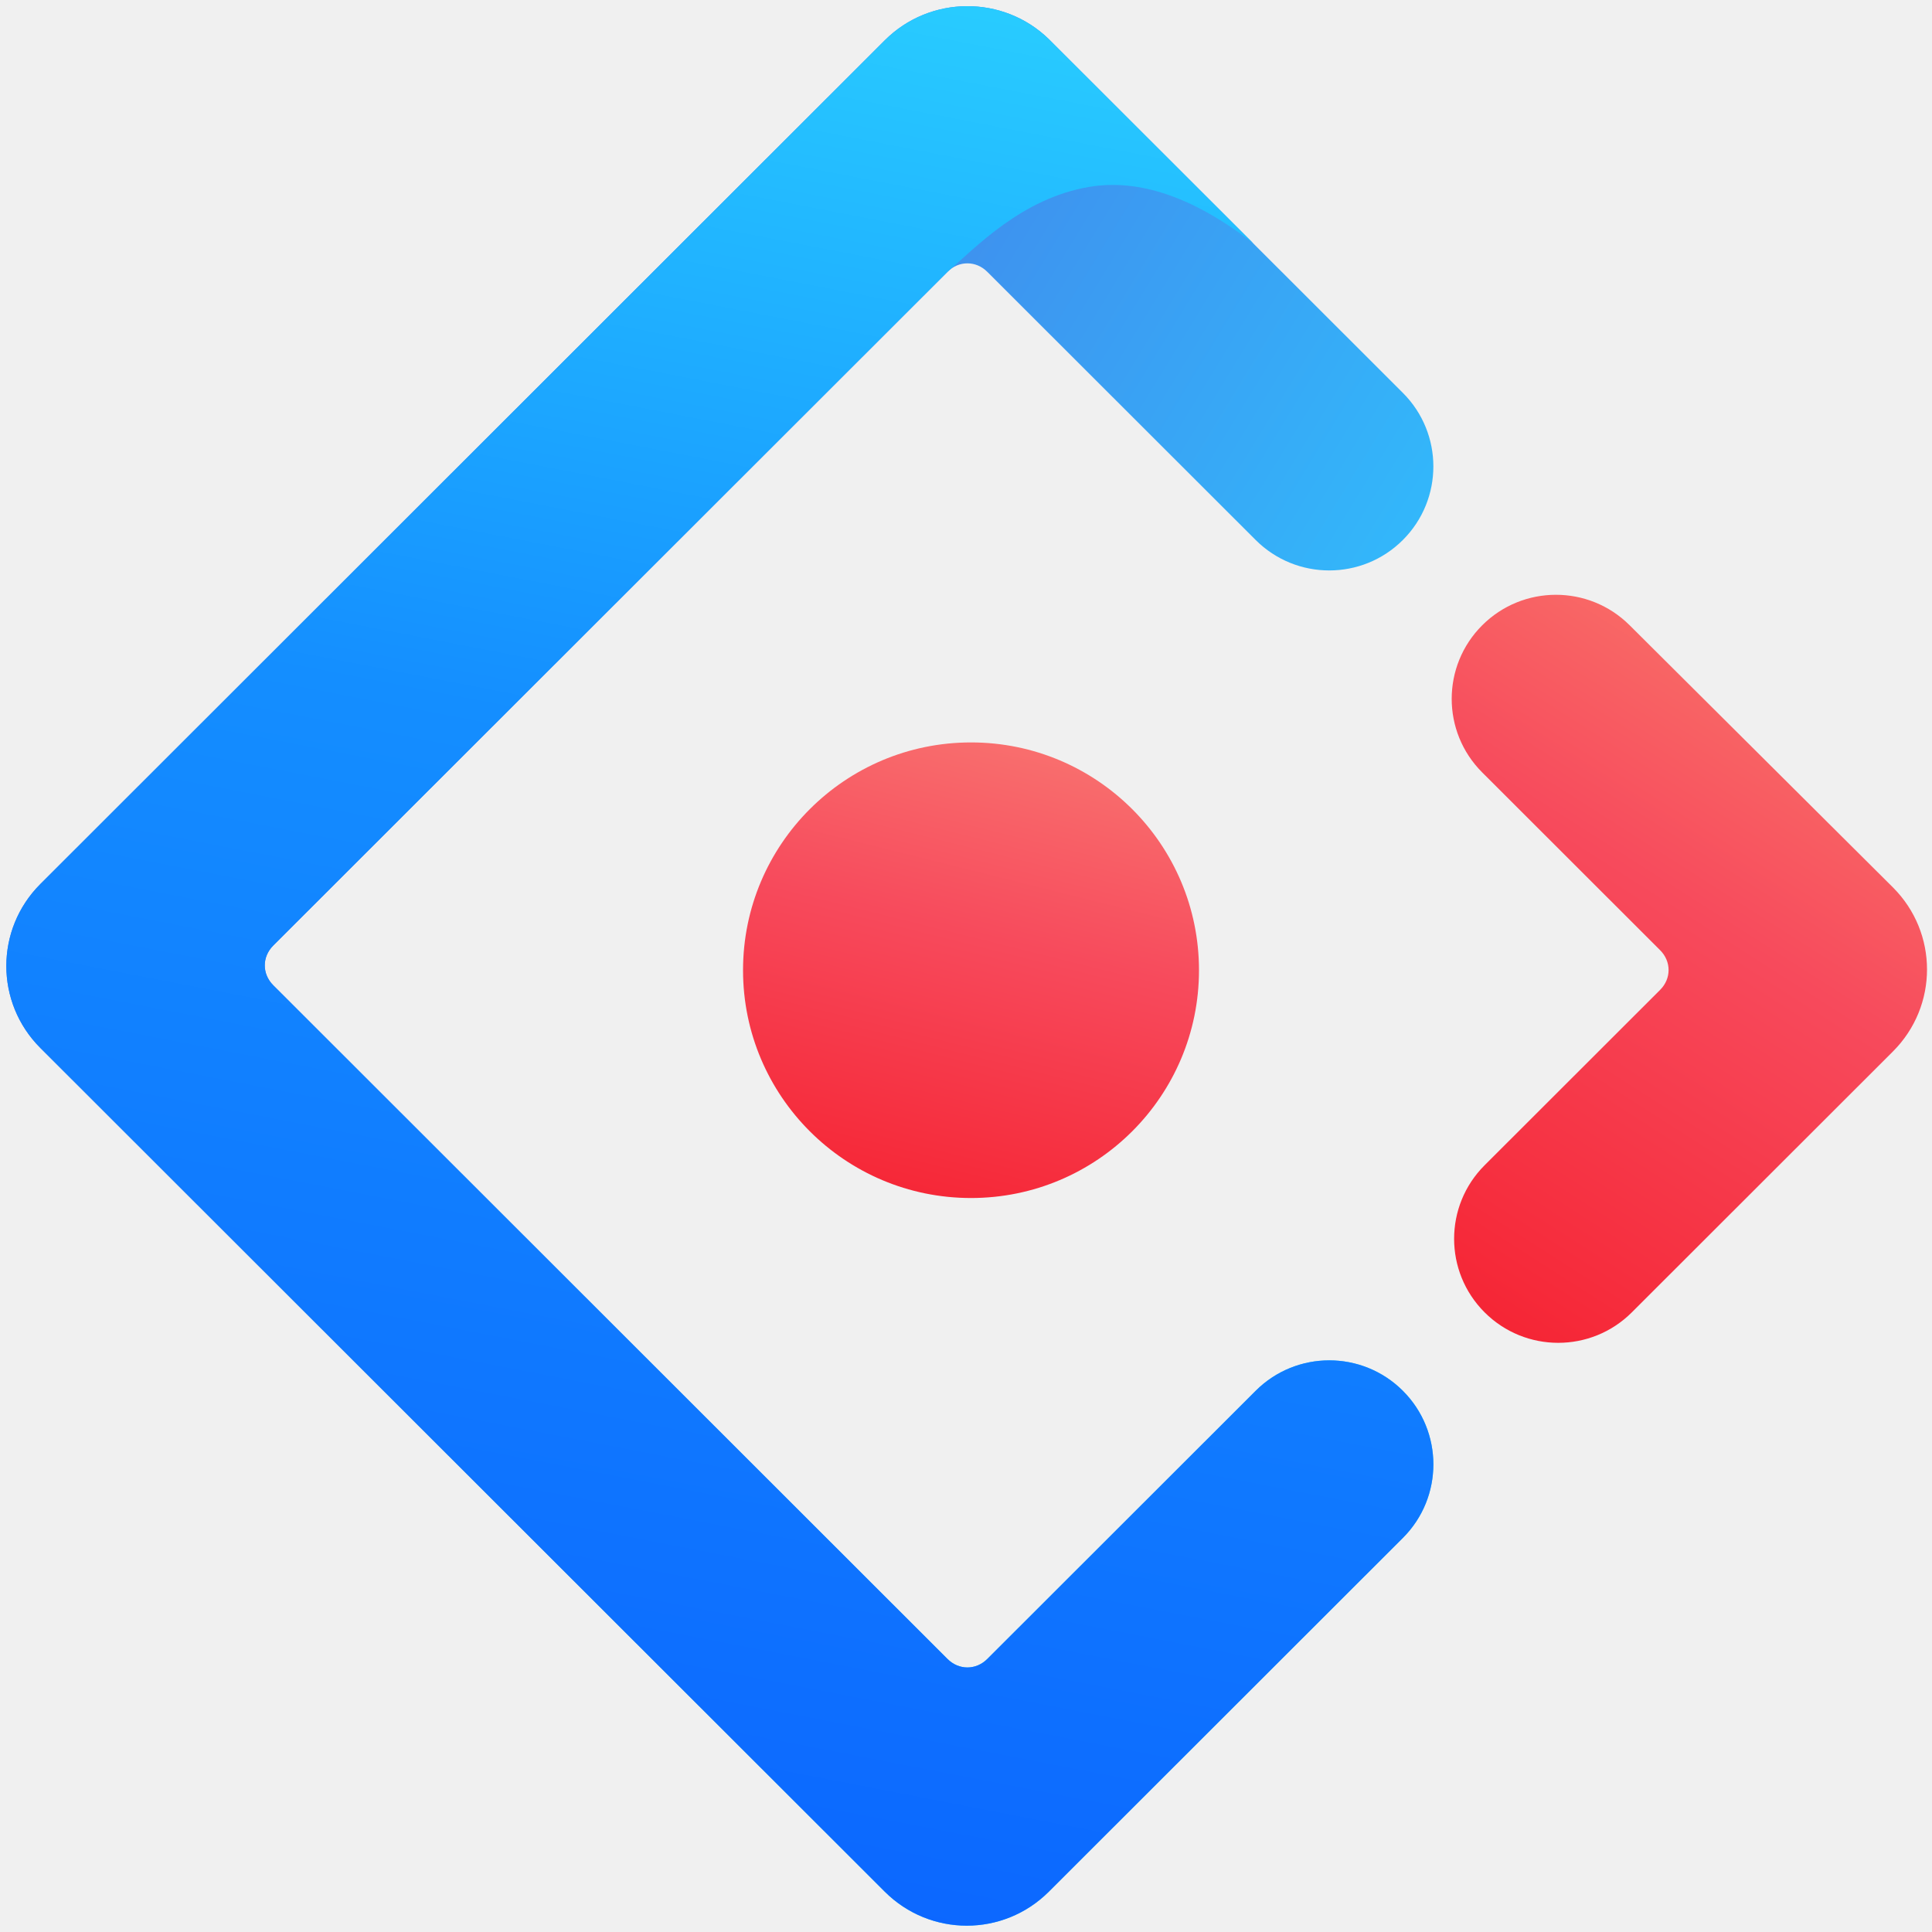
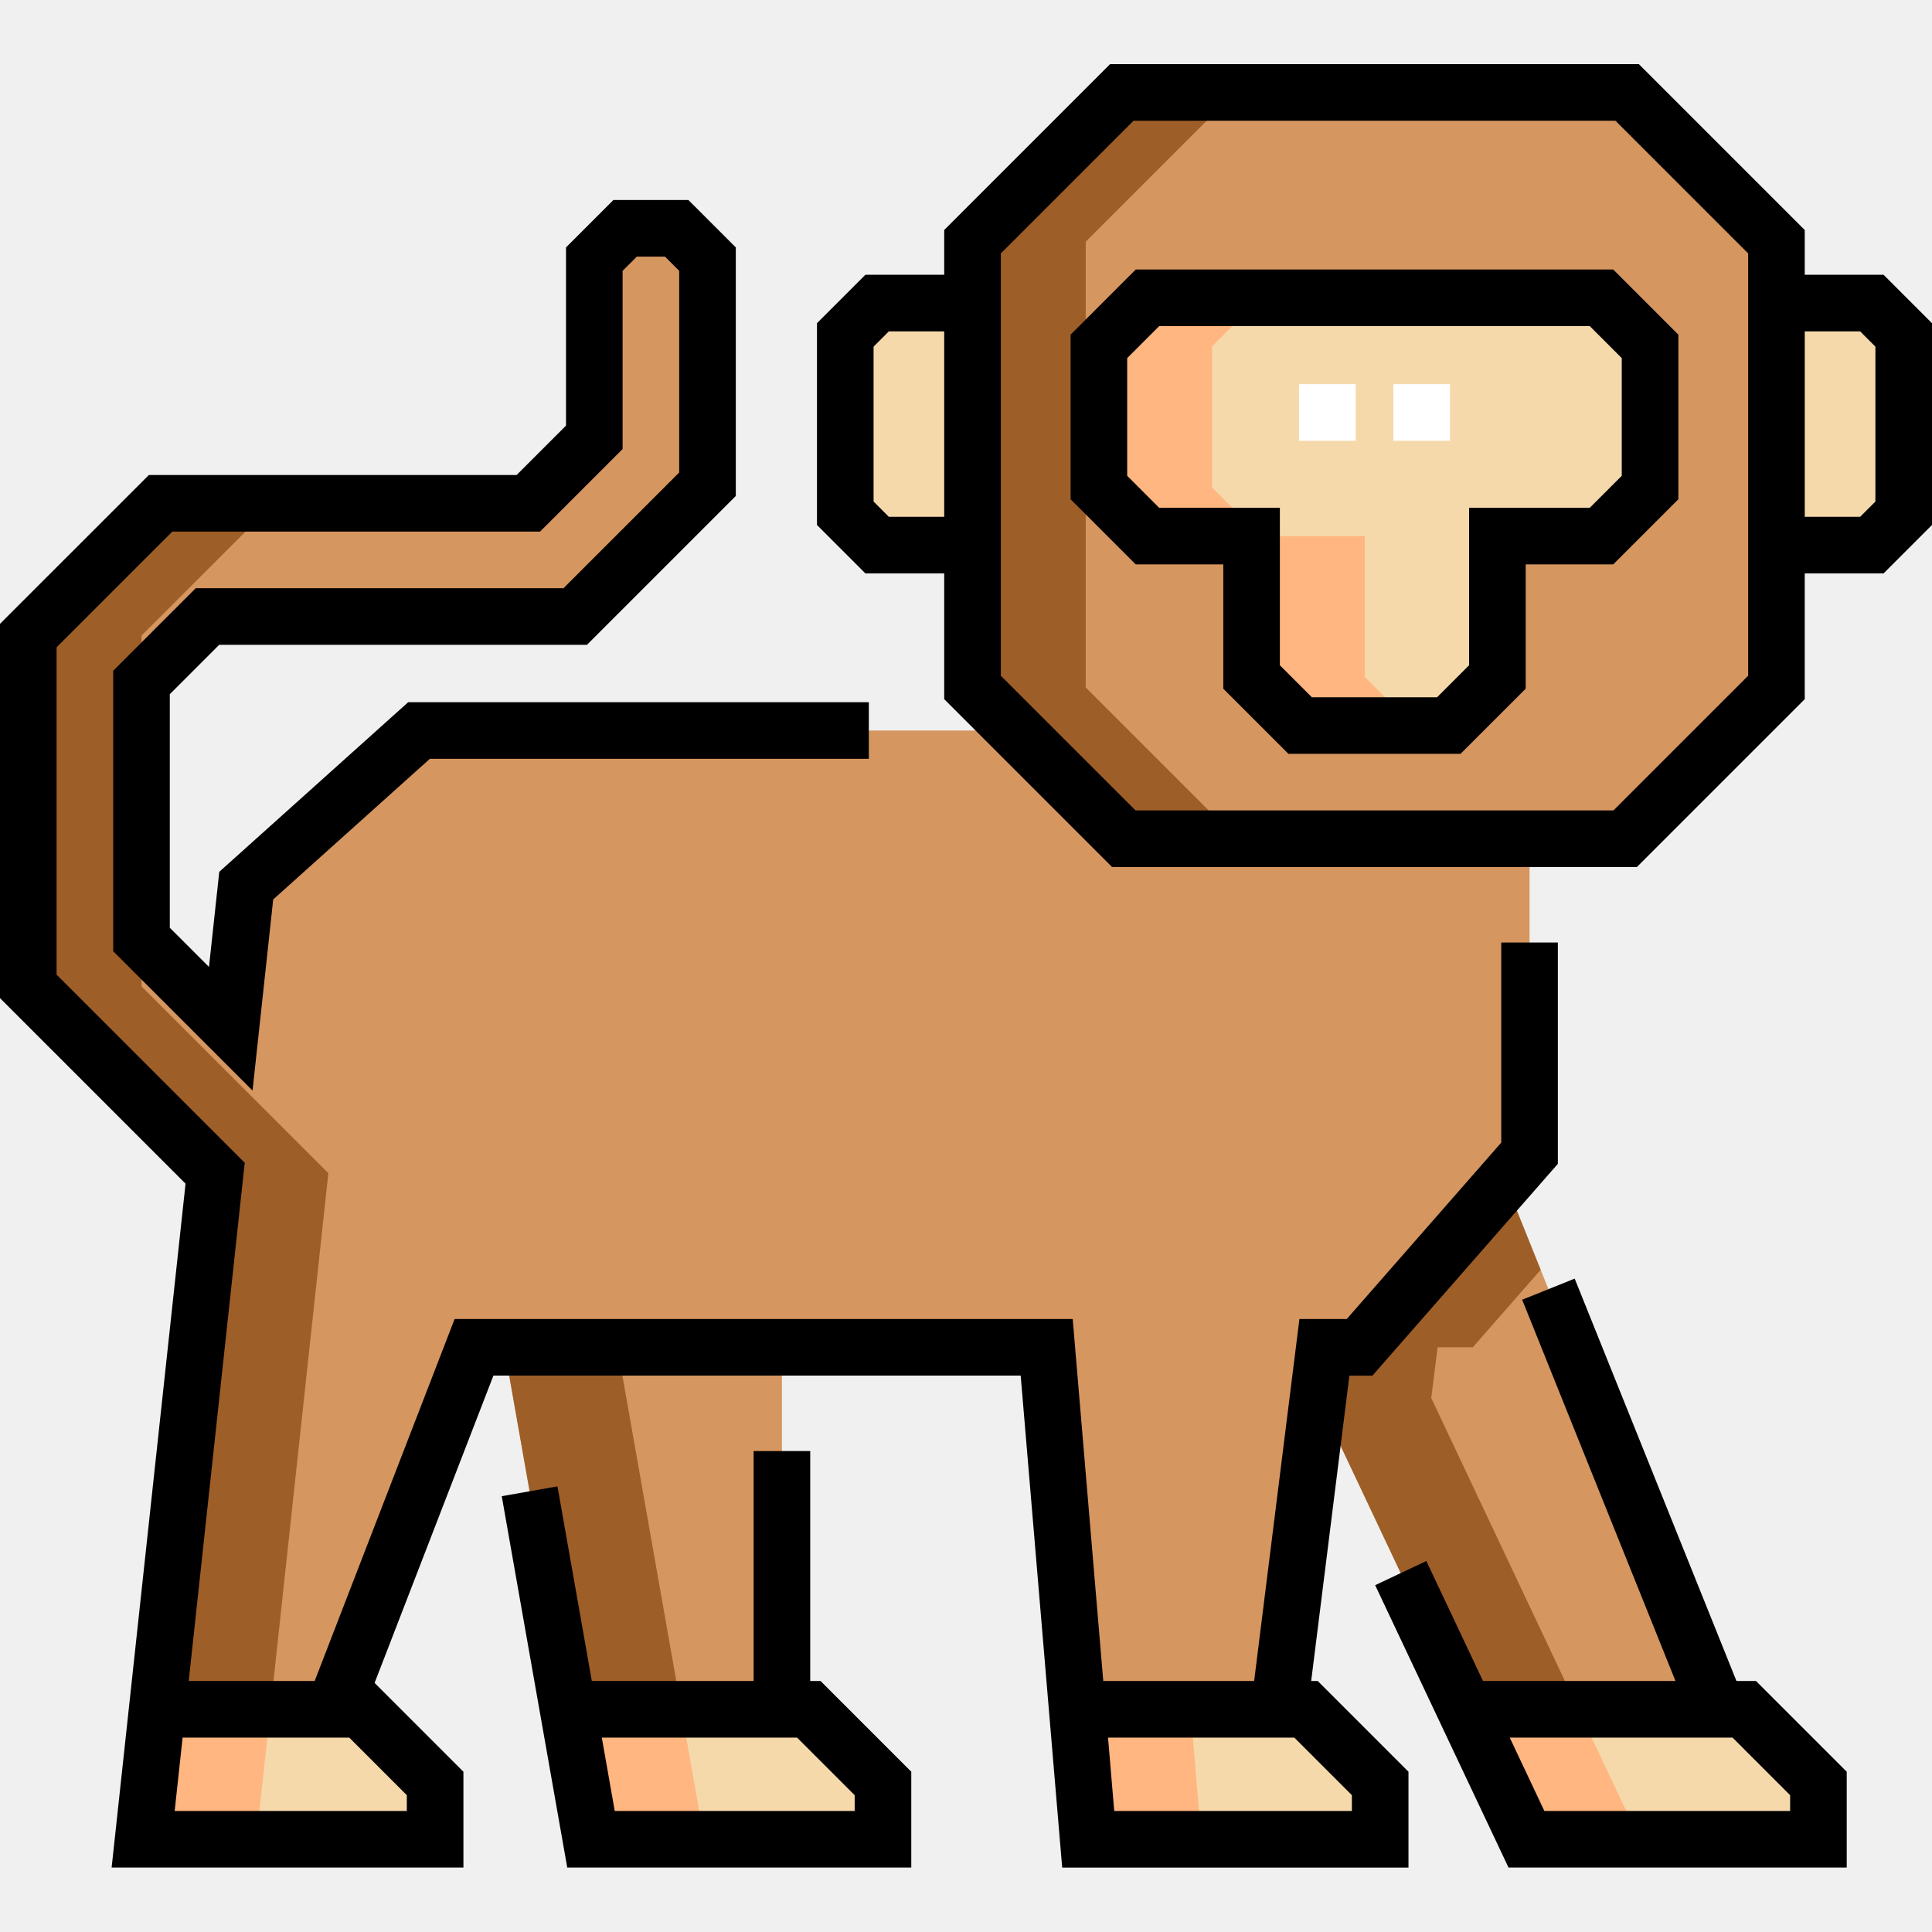
- <svg xmlns="http://www.w3.org/2000/svg" width="200" height="200" version="1.1" viewBox="0 0 200 200">
-   <defs>
-     <linearGradient id="linearGradient-1" x1="62.102%" x2="108.197%" y1="0%" y2="37.864%">
-       <stop offset="0%" stop-color="#4285EB" />
-       <stop offset="100%" stop-color="#2EC7FF" />
-     </linearGradient>
-     <linearGradient id="linearGradient-2" x1="69.644%" x2="54.043%" y1="0%" y2="108.457%">
-       <stop offset="0%" stop-color="#29CDFF" />
-       <stop offset="37.86%" stop-color="#148EFF" />
-       <stop offset="100%" stop-color="#0A60FF" />
-     </linearGradient>
-     <linearGradient id="linearGradient-3" x1="69.691%" x2="16.723%" y1="-12.974%" y2="117.391%">
-       <stop offset="0%" stop-color="#FA816E" />
-       <stop offset="41.473%" stop-color="#F74A5C" />
-       <stop offset="100%" stop-color="#F51D2C" />
-     </linearGradient>
-     <linearGradient id="linearGradient-4" x1="68.128%" x2="30.44%" y1="-35.691%" y2="114.943%">
-       <stop offset="0%" stop-color="#FA8E7D" />
-       <stop offset="51.264%" stop-color="#F74A5C" />
-       <stop offset="100%" stop-color="#F51D2C" />
-     </linearGradient>
-   </defs>
-   <g id="Page-1" fill="none" fill-rule="evenodd" stroke="none" stroke-width="1">
-     <g id="logo" transform="translate(-20, -20)">
-       <g id="Group-28-Copy-5" transform="translate(20, 20)">
-         <g id="Group-27-Copy-3">
-           <g id="Group-25" fill-rule="nonzero">
-             <g id="2">
-               <path id="Shape" fill="url(#linearGradient-1)" d="M91.588,4.177 L4.18,91.513 C-0.519,96.208 -0.519,103.792 4.18,108.487 L91.588,195.823 C96.287,200.519 103.877,200.519 108.577,195.823 L145.225,159.205 C149.434,155 149.434,148.182 145.225,143.977 C141.017,139.772 134.194,139.772 129.985,143.977 L102.202,171.737 C101.032,172.906 99.257,172.906 98.088,171.737 L28.286,101.993 C27.116,100.824 27.116,99.051 28.286,97.882 L98.088,28.138 C99.257,26.969 101.032,26.969 102.202,28.138 L129.985,55.898 C134.194,60.103 141.017,60.103 145.225,55.898 C149.434,51.693 149.434,44.876 145.225,40.671 L108.581,4.056 C103.862,-0.538 96.269,-0.501 91.588,4.177 Z" />
-               <path id="Shape" fill="url(#linearGradient-2)" d="M91.588,4.177 L4.18,91.513 C-0.519,96.208 -0.519,103.792 4.18,108.487 L91.588,195.823 C96.287,200.519 103.877,200.519 108.577,195.823 L145.225,159.205 C149.434,155 149.434,148.182 145.225,143.977 C141.017,139.772 134.194,139.772 129.985,143.977 L102.202,171.737 C101.032,172.906 99.257,172.906 98.088,171.737 L28.286,101.993 C27.116,100.824 27.116,99.051 28.286,97.882 L98.088,28.138 C101,25.627 105.752,20.542 112.73,19.352 C117.916,18.469 123.585,20.414 129.739,25.189 C125.625,21.078 118.572,14.034 108.581,4.056 C103.862,-0.538 96.269,-0.501 91.588,4.177 Z" />
-             </g>
-             <path id="Shape" fill="url(#linearGradient-3)" d="M153.686,135.855 C157.894,140.06 164.717,140.06 168.926,135.855 L195.96,108.843 C200.659,104.147 200.659,96.564 195.961,91.869 L168.691,64.718 C164.472,60.518 157.647,60.524 153.436,64.732 C149.227,68.937 149.227,75.754 153.436,79.959 L171.854,98.362 C173.024,99.531 173.024,101.305 171.854,102.473 L153.686,120.627 C149.477,124.832 149.477,131.65 153.686,135.855 Z" />
-           </g>
-           <ellipse id="Combined-Shape" cx="100.519" cy="100.437" fill="url(#linearGradient-4)" rx="23.6" ry="23.581" />
-         </g>
-       </g>
-     </g>
+ <svg xmlns="http://www.w3.org/2000/svg" height="512pt" viewBox="0 -16 512 511" width="512pt">
+   <path d="m430.688 205.777h-132.867c-15.66-15.66-24.438-24.438-40.094-40.094v-118.125c15.449-15.449 24.113-24.109 39.559-39.559h133.934c15.449 15.449 24.109 24.109 39.559 39.559v118.125c-15.656 15.656-24.434 24.434-40.09 40.094zm0 0" fill="#d69660" />
+   <path d="m496.059 127.961h-25.281v-64.145h25.281c3.297 3.297 5.145 5.145 8.441 8.441v47.262c-3.297 3.297-5.145 5.145-8.441 8.441zm0 0" fill="#f5d9ab" />
+   <path d="m232.445 63.816h25.281v64.145h-25.281c-3.297-3.297-5.145-5.145-8.441-8.441v-47.262c3.297-3.297 5.145-5.145 8.441-8.441zm0 0" fill="#f5d9ab" />
+   <path d="m424.414 62.43h-120.324c-5.027 5.023-7.844 7.844-12.871 12.871v37.398c5.027 5.027 7.848 7.844 12.871 12.871h27.59v37.332c5.027 5.027 7.848 7.844 12.871 12.871h39.402c5.027-5.027 7.844-7.844 12.871-12.871v-37.332h27.59c5.027-5.027 7.844-7.844 12.871-12.871v-37.398c-5.027-5.027-7.844-7.848-12.871-12.871zm0 0" fill="#f5d9ab" />
+   <path d="m364.457 335.812c-1.324 1.512-2.699 3.082-4.148 4.738 1.445-1.652 2.824-3.227 4.148-4.738zm0 0" fill="#d69660" />
+   <path d="m388.664 308.172c-7.125 8.129-13.336 15.227-21.895 24.996 8.555-9.77 14.773-16.867 21.895-24.996zm0 0" fill="#d69660" />
+   <path d="m391.684 304.719c-.004.008-.012.016-.016.02.004-.004.012-.012.016-.02zm0 0" fill="#d69660" />
+   <path d="m207.219 340.551h-73.598l16.926 95.934h56.672zm0 0" fill="#d69660" />
+   <path d="m150.547 436.484 6.074 34.445h77.379v-14.793l-19.648-19.652zm0 0" fill="#f5d9ab" />
+   <path d="m398.852 296.535c-2.574 2.938-4.93 5.633-7.168 8.184-.004.008-.012.016-.016.02-1.027 1.172-2.023 2.312-3.004 3.434-7.121 8.129-13.34 15.227-21.895 24.996-.75.859-1.523 1.742-2.312 2.645-1.324 1.512-2.703 3.086-4.148 4.738h-9.328l-1.68 13.441 38.957 82.492h66.859zm0 0" fill="#d69660" />
+   <path d="m462.25 436.484h-73.992l16.266 34.445h77.379v-14.793c-7.676-7.676-11.977-11.977-19.652-19.652zm0 0" fill="#f5d9ab" />
+   <path d="m285.48 436.484 2.906 34.445h77.379v-14.793c-7.676-7.676-11.977-11.977-19.652-19.652zm0 0" fill="#f5d9ab" />
+   <path d="m41.66 436.484-3.723 34.445h77.375v-14.793l-19.648-19.652zm0 0" fill="#f5d9ab" />
+   <path d="m349.301 353.988 1.68-13.438h9.324c1.449-1.656 2.824-3.227 4.148-4.738.793-.906 1.562-1.785 2.316-2.645 8.559-9.77 14.77-16.867 21.891-25 .984-1.117 1.98-2.258 3.004-3.43.008-.008.016-.012.02-.02 2.238-2.555 4.594-5.246 7.164-8.184 2.023-2.309 4.176-4.762 6.5-7.422v-83.34h-107.531c-11.438-11.441-19.215-19.215-28.68-28.68h-158.09c-17.508 15.715-28.289 25.395-45.793 41.109l-4.102 37.922-23.652-23.652v-68.109l17.48-17.48h97.461l35.055-35.059v-59.648c-3.188-3.188-4.977-4.977-8.168-8.168h-13.664l-8.168 8.168v47.223l-17.48 17.484h-97.461l-35.055 35.055v92.965l49.516 49.512-15.359 142.07h46.875l37.09-95.934h151.766l8.094 95.934h53.5zm0 0" fill="#d69660" />
+   <path d="m391.668 304.738c-1.023 1.172-2.023 2.312-3.004 3.434.98-1.121 1.977-2.262 3.004-3.434zm0 0" fill="#d69660" />
+   <path d="m391.684 304.719c2.238-2.551 4.598-5.246 7.168-8.184-2.574 2.938-4.93 5.629-7.168 8.184zm0 0" fill="#d69660" />
+   <path d="m366.77 333.168c-.75.859-1.523 1.738-2.312 2.645.789-.902 1.562-1.785 2.312-2.645zm0 0" fill="#d69660" />
+   <path d="m349.301 353.988 1.68-13.438zm0 0" fill="#d69660" />
+   <g fill="#9e5e28">
+     <path d="m364.457 335.812c-1.324 1.512-2.699 3.082-4.148 4.738 1.445-1.652 2.824-3.227 4.148-4.738zm0 0" />
+     <path d="m388.664 308.172c-7.125 8.129-13.336 15.227-21.895 24.996 8.555-9.77 14.773-16.867 21.895-24.996zm0 0" />
+     <path d="m391.684 304.719c-.004.008-.012.016-.016.02.004-.004.012-.012.016-.02zm0 0" />
+     <path d="m391.668 304.738c-1.023 1.172-2.023 2.312-3.004 3.434.98-1.121 1.977-2.262 3.004-3.434zm0 0" />
+     <path d="m391.684 304.719c2.238-2.551 4.598-5.246 7.168-8.184-2.574 2.938-4.93 5.629-7.168 8.184zm0 0" />
+     <path d="m366.77 333.168c-.75.859-1.523 1.738-2.312 2.645.789-.902 1.562-1.785 2.312-2.645zm0 0" />
+     <path d="m349.301 353.988 1.68-13.438zm0 0" />
+     <path d="m287.727 165.684v-118.125c15.449-15.449 24.109-24.109 39.559-39.559h-30c-15.445 15.449-24.109 24.109-39.559 39.559v118.125c15.656 15.656 24.434 24.438 40.094 40.094h30c-15.66-15.66-24.438-24.438-40.094-40.094zm0 0" />
  </g>
+   <path d="m361.68 162.902v-37.332h-27.59c-5.023-5.027-7.844-7.844-12.871-12.871v-37.398c5.027-5.027 7.848-7.848 12.871-12.871h-30c-5.023 5.023-7.844 7.844-12.871 12.871v37.398c5.027 5.027 7.848 7.844 12.871 12.871h27.59v37.332c5.027 5.027 7.848 7.848 12.875 12.871h30c-5.027-5.023-7.848-7.844-12.875-12.871zm0 0" fill="#ffb680" />
+   <path d="m394.457 335.812c-1.324 1.512-2.699 3.082-4.148 4.738 1.445-1.652 2.824-3.227 4.148-4.738zm0 0" fill="#9e5e28" />
+   <path d="m133.621 340.551 16.926 95.934h30l-16.926-95.934zm0 0" fill="#9e5e28" />
+   <path d="m150.547 436.484 6.074 34.445h30l-6.074-34.445zm0 0" fill="#ffb680" />
+   <path d="m380.98 340.551h9.324c1.449-1.652 14.461-16.512 17.984-20.535l-9.438-23.48c-2.57 2.938-37.098 42.359-38.547 44.016h-9.324l-1.684 13.438 38.961 82.496h30l-38.961-82.496zm0 0" fill="#9e5e28" />
+   <path d="m388.258 436.484 16.266 34.445h30l-16.266-34.445zm0 0" fill="#ffb680" />
+   <path d="m285.48 436.484 2.906 34.445h30l-2.906-34.445zm0 0" fill="#ffb680" />
+   <path d="m41.66 436.484-3.723 34.445h30l3.723-34.445zm0 0" fill="#ffb680" />
+   <path d="m37.5 244.902v-92.965l35.055-35.055h-30l-35.055 35.055v92.965l49.516 49.512-15.355 142.07h30l15.355-142.07zm0 0" fill="#9e5e28" />
+   <path d="m396.77 333.168c-.75.859-1.523 1.738-2.312 2.645.789-.902 1.562-1.785 2.312-2.645zm0 0" fill="#9e5e28" />
+   <path d="m379.301 353.988 1.68-13.438zm0 0" fill="#9e5e28" />
+   <path d="m384.254 100.316h-15v-15h15zm-25 0h-15v-15h15zm0 0" fill="#fff" />
+   <path d="m499.164 56.316h-20.887v-11.863l-43.953-43.953h-140.145l-43.953 43.953v11.863h-20.887l-12.832 12.832v53.477l12.832 12.836h20.887v33.328l44.488 44.484h139.078l44.484-44.484v-33.328h20.887l12.836-12.836v-53.477zm-263.613 64.145-4.043-4.047v-41.051l4.043-4.047h14.676v49.145zm227.727 42.117-35.699 35.695h-126.652l-35.699-35.695v-111.914l35.168-35.164h127.719l35.164 35.164zm33.723-46.164-4.047 4.047h-14.676v-49.145h14.676l4.047 4.047zm0 0" />
+   <path d="m300.984 54.93-17.266 17.262v43.613l17.266 17.266h23.199v32.941l17.262 17.262h45.613l17.266-17.262v-32.941h23.199l17.262-17.266v-43.613l-17.262-17.266h-126.539zm128.801 54.664-8.477 8.477h-31.984v41.73l-8.48 8.477h-33.188l-8.477-8.477v-41.73h-31.984l-8.477-8.477v-31.188l8.477-8.48h114.109l8.48 8.48zm0 0" />
+   <path d="m214.719 428.984v-60.934h-15v60.934h-42.879l-9.102-51.582-14.77 2.605 8.637 48.977c.383 2.164 1.578 8.945 2.648 15l6.074 34.441h91.172v-25.398l-24.043-24.043zm11.781 34.445h-63.586l-3.43-19.445h51.758l15.258 15.258zm0 0" />
+   <path d="m460.184 428.984-42.875-106.637-13.918 5.594 40.629 101.043h-51.008l-15.02-31.801-13.562 6.406c21.758 46.07 32.73 69.312 35.344 74.836h89.629v-25.398l-24.043-24.043zm14.219 34.445h-65.129l-9.18-19.445h59.051l15.258 15.258zm0 0" />
+   <path d="m347.477 428.984 9.266-74.062.859-6.871h6.109c34.438-39.328 33.531-38.266 33.598-38.371l.02-.02c1.258-1.434 6.605-7.543 7.164-8.184l8.355-9.543v-58.66h-15v53.023l-40.945 46.754h-12.543l-.82 6.566-1.684 13.441-9.496 75.926h-39.984l-8.098-95.934h-163.797l-37.09 95.934h-33.379l14.844-137.336-49.855-49.852v-86.754l30.66-30.66h97.461l21.875-21.879v-47.223l3.773-3.773h7.453l3.773 3.773v53.438l-30.66 30.664h-97.461l-21.875 21.875v74.324l36.926 36.926 5.473-50.641 41.52-37.273h116.328v-15h-122.074l-50.066 44.949-2.727 25.203-10.379-10.379v-61.898l13.09-13.086h97.457l39.449-39.449v-65.863l-12.559-12.562h-19.883l-12.559 12.562v47.223l-13.09 13.09h-97.457l-39.449 39.445v99.18l49.172 49.172-15.867 146.805-3.723 34.441h93.23v-25.398l-23.539-23.539 31.488-81.438h139.73c8.523 101.02 5.957 70.629 11 130.379h91.77v-25.402l-24.043-24.043zm-239.664 34.445h-61.523l2.102-19.445h44.168l15.254 15.258zm250.453 0h-62.984l-1.641-19.445h49.367l15.258 15.258zm0 0" />
</svg>
